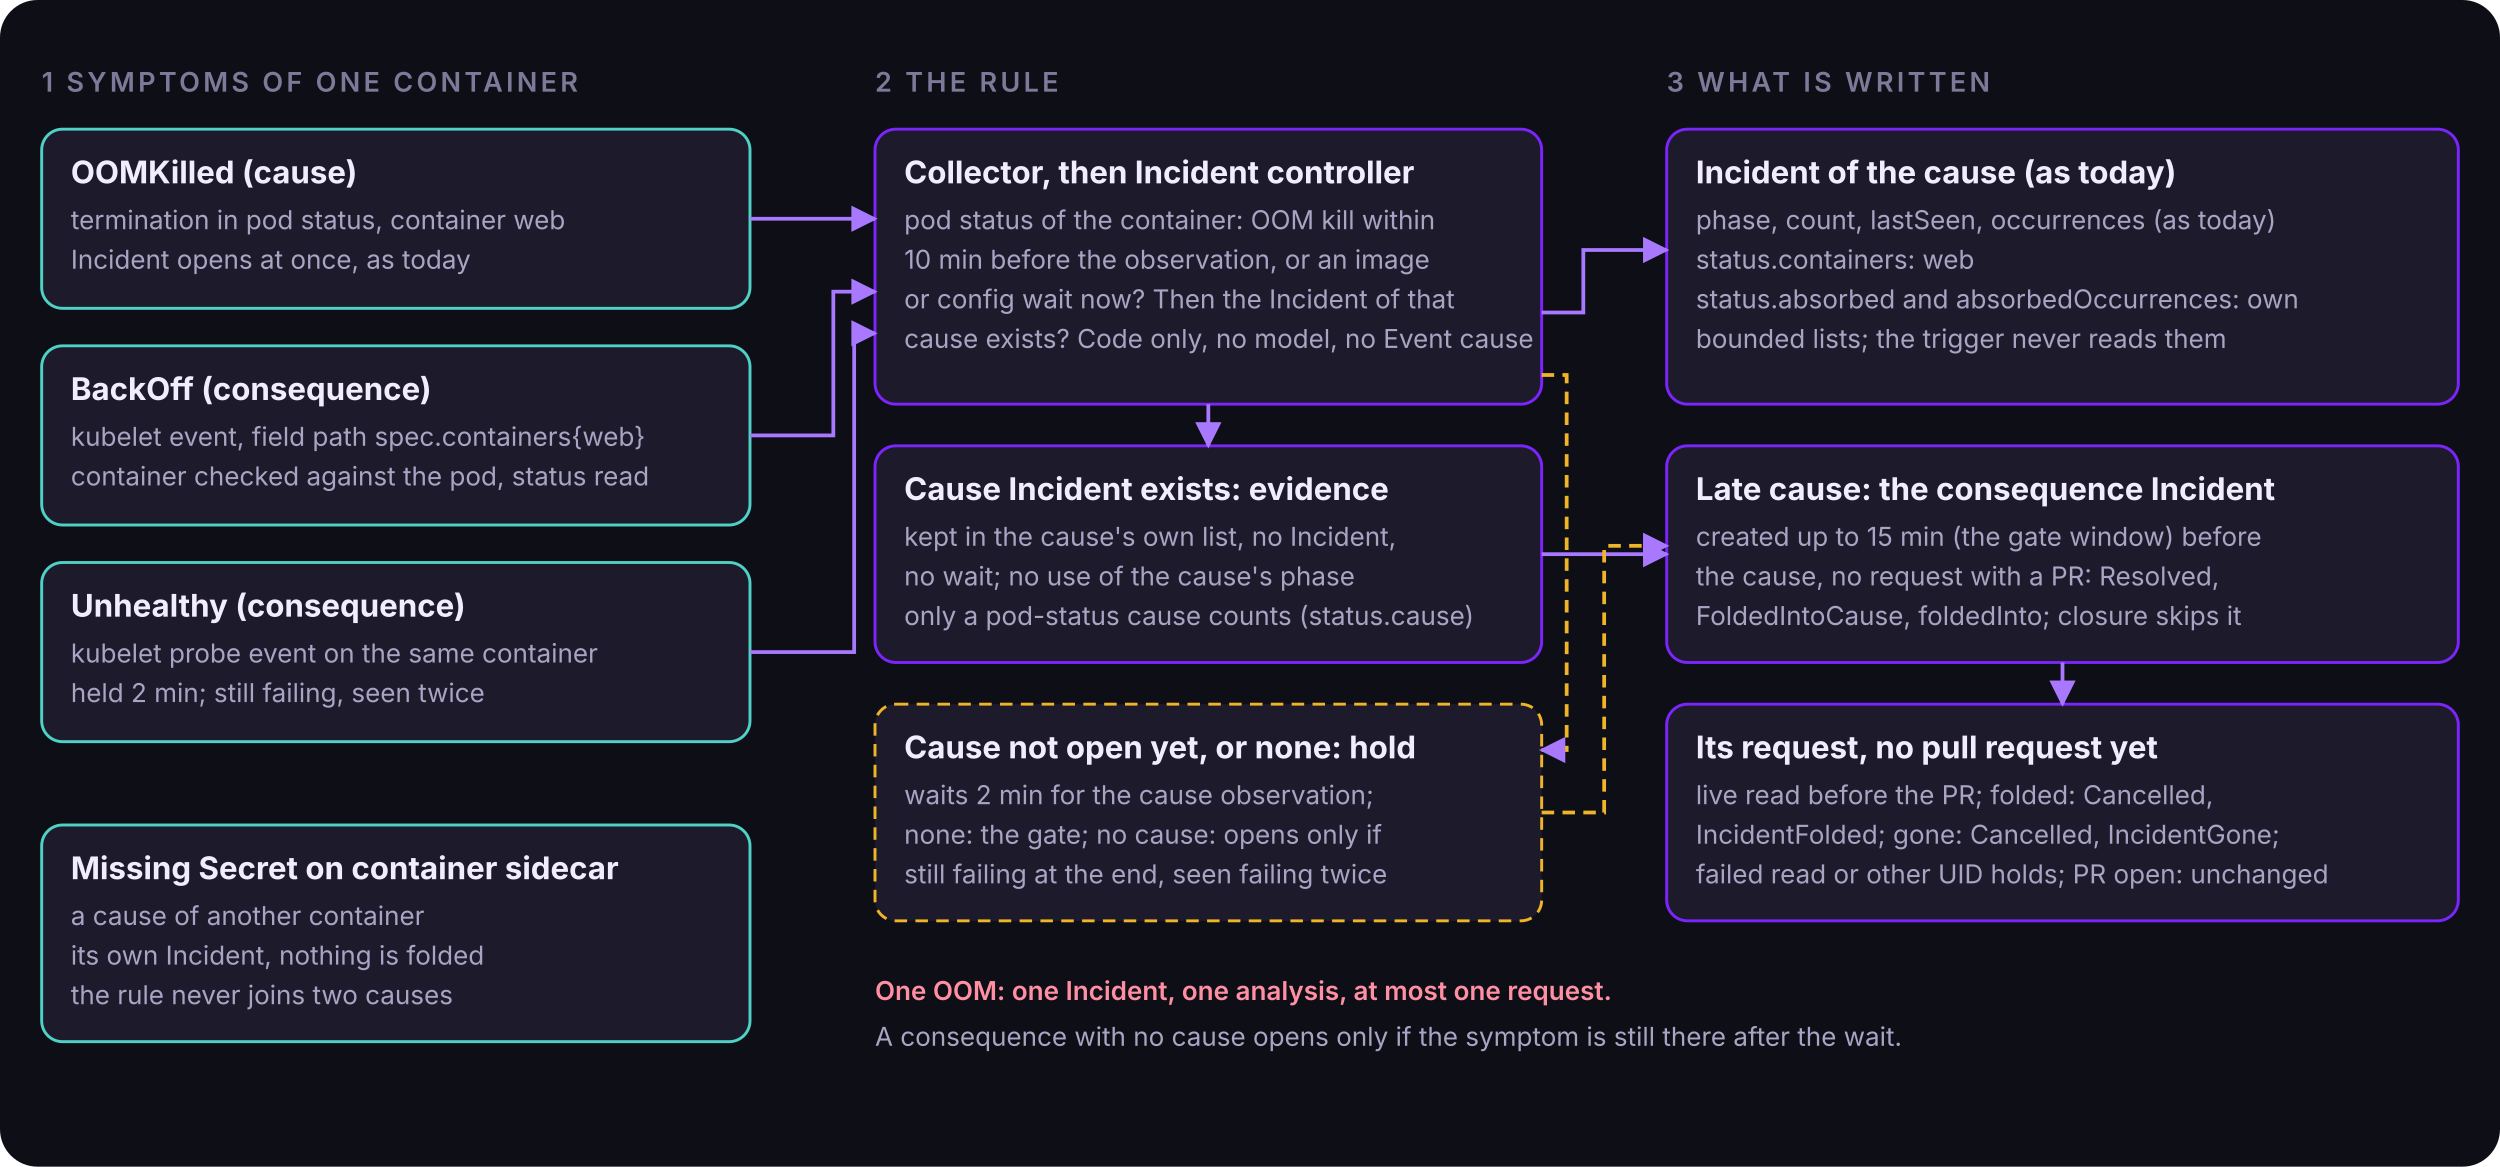
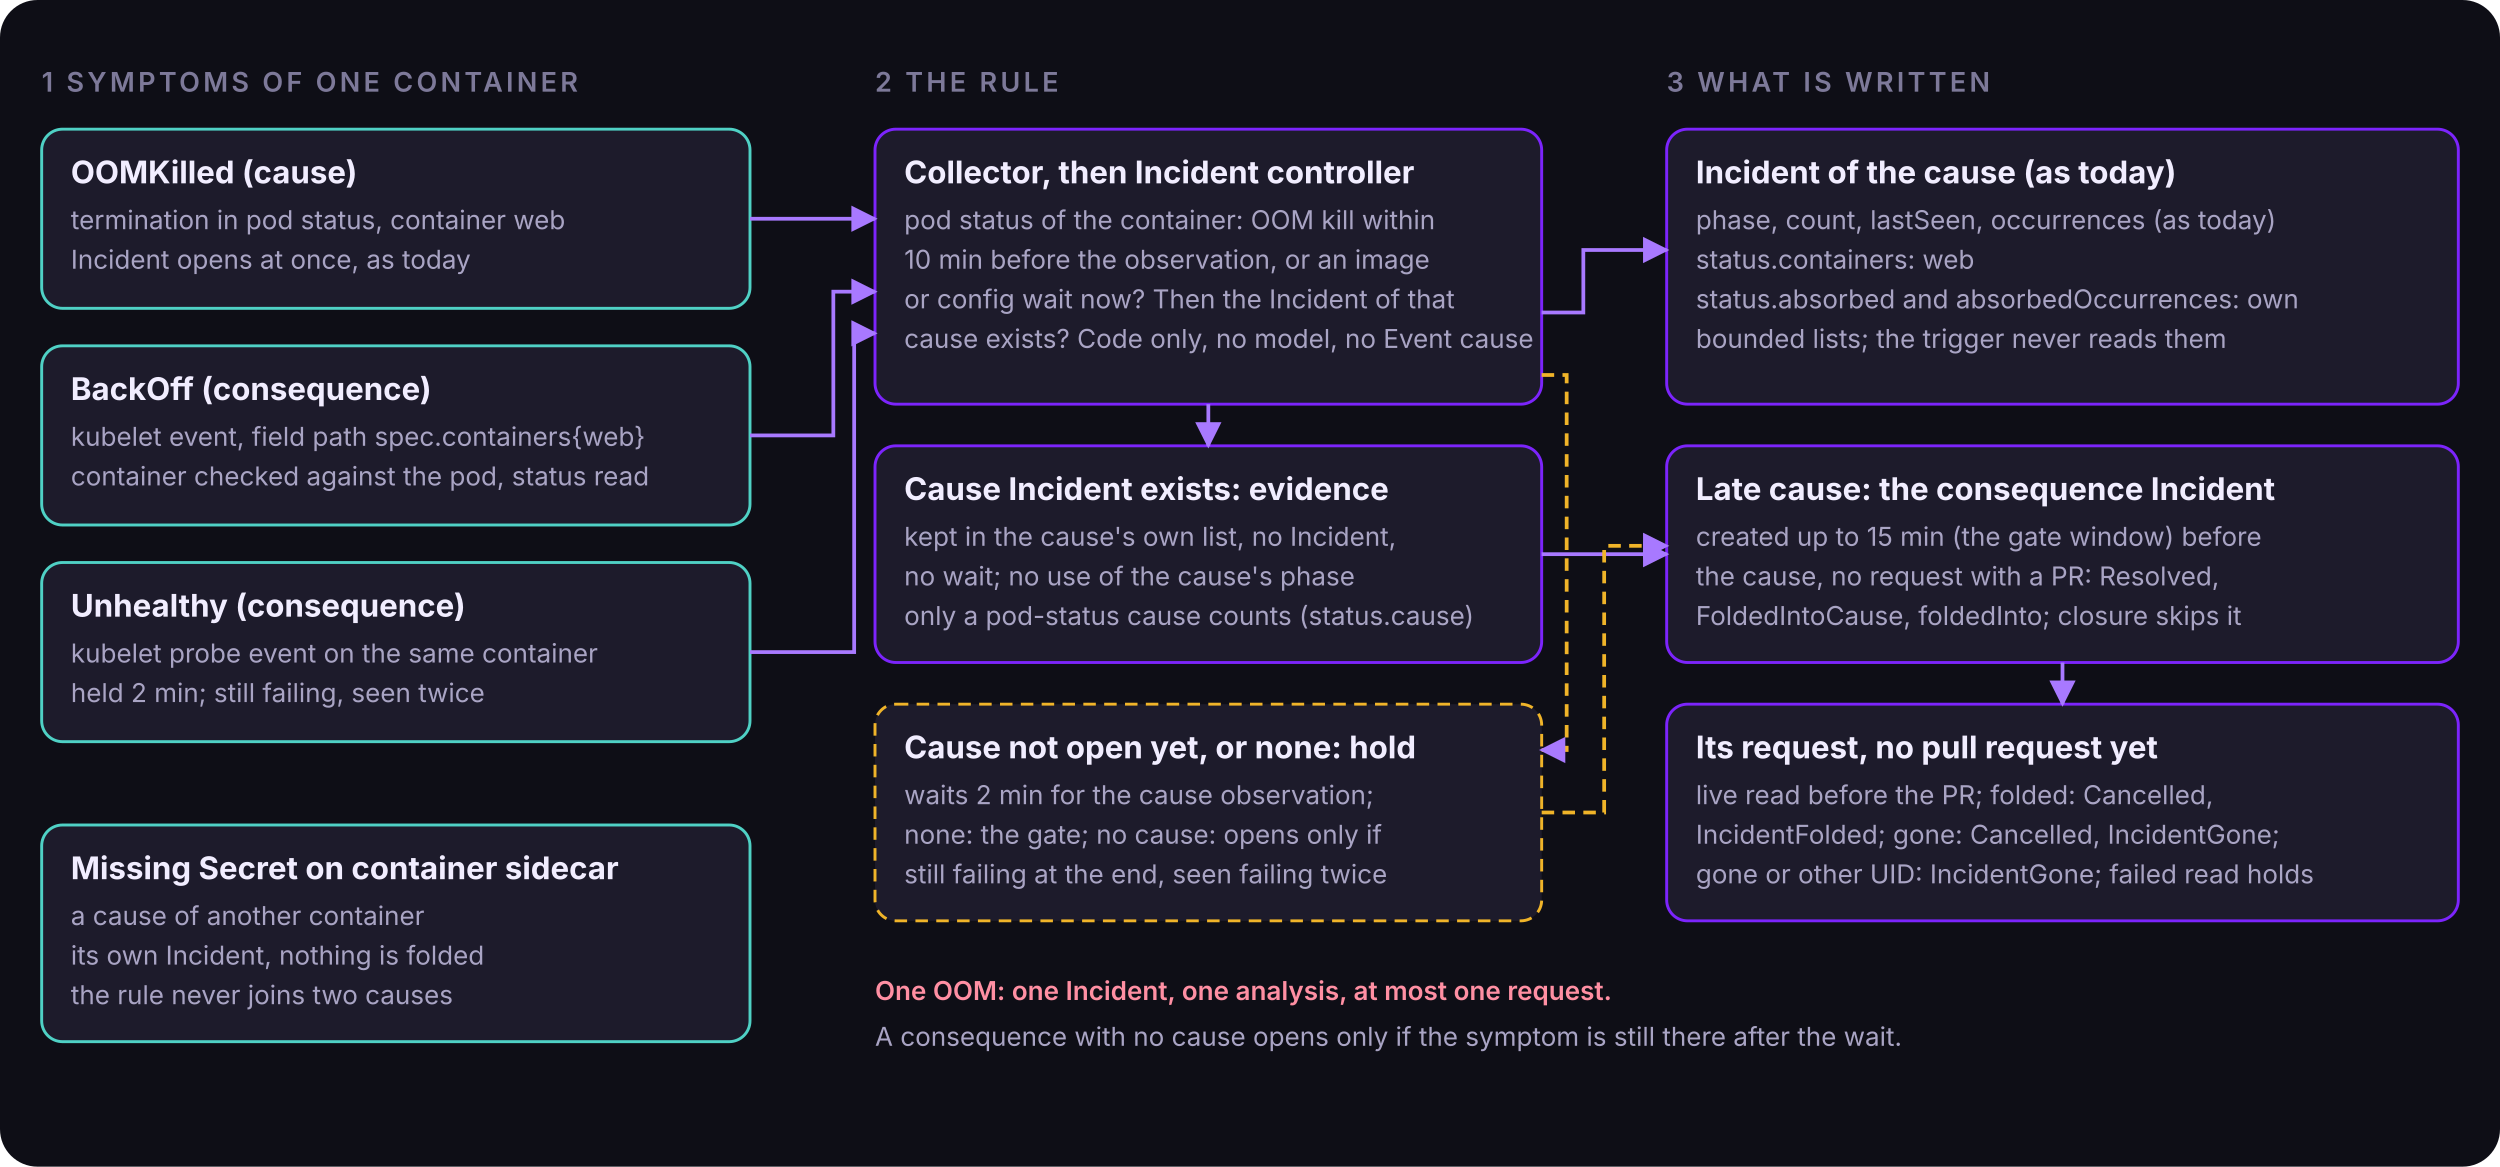
<svg xmlns="http://www.w3.org/2000/svg" viewBox="0 0 1200 560" role="img" aria-labelledby="t d" font-family="Inter, 'Segoe UI', system-ui, -apple-system, sans-serif">
  <defs>
    <marker id="a" viewBox="0 0 10 10" refX="9" refY="5" markerWidth="7" markerHeight="7" orient="auto-start-reverse">
      <path d="M0 0 10 5 0 10z" fill="#a879ff" />
    </marker>
    <style>
.bt{fill:#1d1b2b;stroke:#7c24fc;stroke-width:1.4}
.ext{fill:#1d1b2b;stroke:#4fd1c5;stroke-width:1.4}
.hold{fill:#1d1b2b;stroke:#f0b429;stroke-width:1.4;stroke-dasharray:6 4}
.lanet{fill:#7d7999;font-size:13px;font-weight:600;letter-spacing:.12em}
.h{fill:#f1edff;font-size:15px;font-weight:650}
.s{fill:#a9a4c4;font-size:12.5px}
.no{fill:#ff8fa3;font-size:12.5px;font-weight:600}
.fb{stroke:#a879ff;stroke-width:1.8;fill:none}
.dash{stroke:#f0b429;stroke-width:1.8;fill:none;stroke-dasharray:6 4}
</style>
  </defs>
  <rect width="1200" height="560" rx="18" fill="#0e0e16" />
  <text class="lanet" x="20" y="44">1  SYMPTOMS OF ONE CONTAINER</text>
  <text class="lanet" x="420" y="44">2  THE RULE</text>
  <text class="lanet" x="800" y="44">3  WHAT IS WRITTEN</text>
  <rect class="ext" x="20" y="62" width="340" height="86" rx="10" />
  <text class="h" x="34" y="88">OOMKilled (cause)</text>
  <text class="s" x="34" y="110">termination in pod status, container web</text>
  <text class="s" x="34" y="129">Incident opens at once, as today</text>
  <rect class="ext" x="20" y="166" width="340" height="86" rx="10" />
  <text class="h" x="34" y="192">BackOff (consequence)</text>
  <text class="s" x="34" y="214">kubelet event, field path spec.containers{web}</text>
  <text class="s" x="34" y="233">container checked against the pod, status read</text>
  <rect class="ext" x="20" y="270" width="340" height="86" rx="10" />
  <text class="h" x="34" y="296">Unhealthy (consequence)</text>
  <text class="s" x="34" y="318">kubelet probe event on the same container</text>
  <text class="s" x="34" y="337">held 2 min; still failing, seen twice</text>
  <rect class="ext" x="20" y="396" width="340" height="104" rx="10" />
  <text class="h" x="34" y="422">Missing Secret on container sidecar</text>
  <text class="s" x="34" y="444">a cause of another container</text>
  <text class="s" x="34" y="463">its own Incident, nothing is folded</text>
  <text class="s" x="34" y="482">the rule never joins two causes</text>
  <rect class="bt" x="420" y="62" width="320" height="132" rx="10" />
  <text class="h" x="434" y="88">Collector, then Incident controller</text>
  <text class="s" x="434" y="110">pod status of the container: OOM kill within</text>
  <text class="s" x="434" y="129">10 min before the observation, or an image</text>
  <text class="s" x="434" y="148">or config wait now? Then the Incident of that</text>
  <text class="s" x="434" y="167">cause exists? Code only, no model, no Event cause</text>
  <rect class="bt" x="420" y="214" width="320" height="104" rx="10" />
  <text class="h" x="434" y="240">Cause Incident exists: evidence</text>
  <text class="s" x="434" y="262">kept in the cause's own list, no Incident,</text>
  <text class="s" x="434" y="281">no wait; no use of the cause's phase</text>
  <text class="s" x="434" y="300">only a pod-status cause counts (status.cause)</text>
  <rect class="hold" x="420" y="338" width="320" height="104" rx="10" />
  <text class="h" x="434" y="364">Cause not open yet, or none: hold</text>
  <text class="s" x="434" y="386">waits 2 min for the cause observation;</text>
  <text class="s" x="434" y="405">none: the gate; no cause: opens only if</text>
  <text class="s" x="434" y="424">still failing at the end, seen failing twice</text>
  <path class="fb" d="M360 105 L420 105" marker-end="url(#a)" />
  <path class="fb" d="M360 209 L400 209 L400 140 L420 140" marker-end="url(#a)" />
  <path class="fb" d="M360 313 L410 313 L410 160 L420 160" marker-end="url(#a)" />
  <path class="fb" d="M580 194 L580 214" marker-end="url(#a)" />
  <path class="dash" d="M740 180 L752 180 L752 360 L740 360" marker-end="url(#a)" />
  <rect class="bt" x="800" y="62" width="380" height="132" rx="10" />
  <text class="h" x="814" y="88">Incident of the cause (as today)</text>
  <text class="s" x="814" y="110">phase, count, lastSeen, occurrences (as today)</text>
  <text class="s" x="814" y="129">status.containers: web</text>
  <text class="s" x="814" y="148">status.absorbed and absorbedOccurrences: own</text>
  <text class="s" x="814" y="167">bounded lists; the trigger never reads them</text>
  <rect class="bt" x="800" y="214" width="380" height="104" rx="10" />
  <text class="h" x="814" y="240">Late cause: the consequence Incident</text>
  <text class="s" x="814" y="262">created up to 15 min (the gate window) before</text>
  <text class="s" x="814" y="281">the cause, no request with a PR: Resolved,</text>
  <text class="s" x="814" y="300">FoldedIntoCause, foldedInto; closure skips it</text>
  <rect class="bt" x="800" y="338" width="380" height="104" rx="10" />
  <text class="h" x="814" y="364">Its request, no pull request yet</text>
  <text class="s" x="814" y="386">live read before the PR; folded: Cancelled,</text>
  <text class="s" x="814" y="405">IncidentFolded; gone: Cancelled, IncidentGone;</text>
-   <text class="s" x="814" y="424">failed read or other UID holds; PR open: unchanged</text>
+   <text class="s" x="814" y="424">gone or other UID: IncidentGone; failed read holds</text>
  <path class="fb" d="M740 266 L800 266" marker-end="url(#a)" />
  <path class="fb" d="M740 150 L760 150 L760 120 L800 120" marker-end="url(#a)" />
  <path class="fb" d="M990 318 L990 338" marker-end="url(#a)" />
  <path class="dash" d="M740 390 L770 390 L770 262 L800 262" marker-end="url(#a)" />
  <text class="no" x="420" y="480">One OOM: one Incident, one analysis, at most one request.</text>
  <text class="s" x="420" y="502">A consequence with no cause opens only if the symptom is still there after the wait.</text>
</svg>
